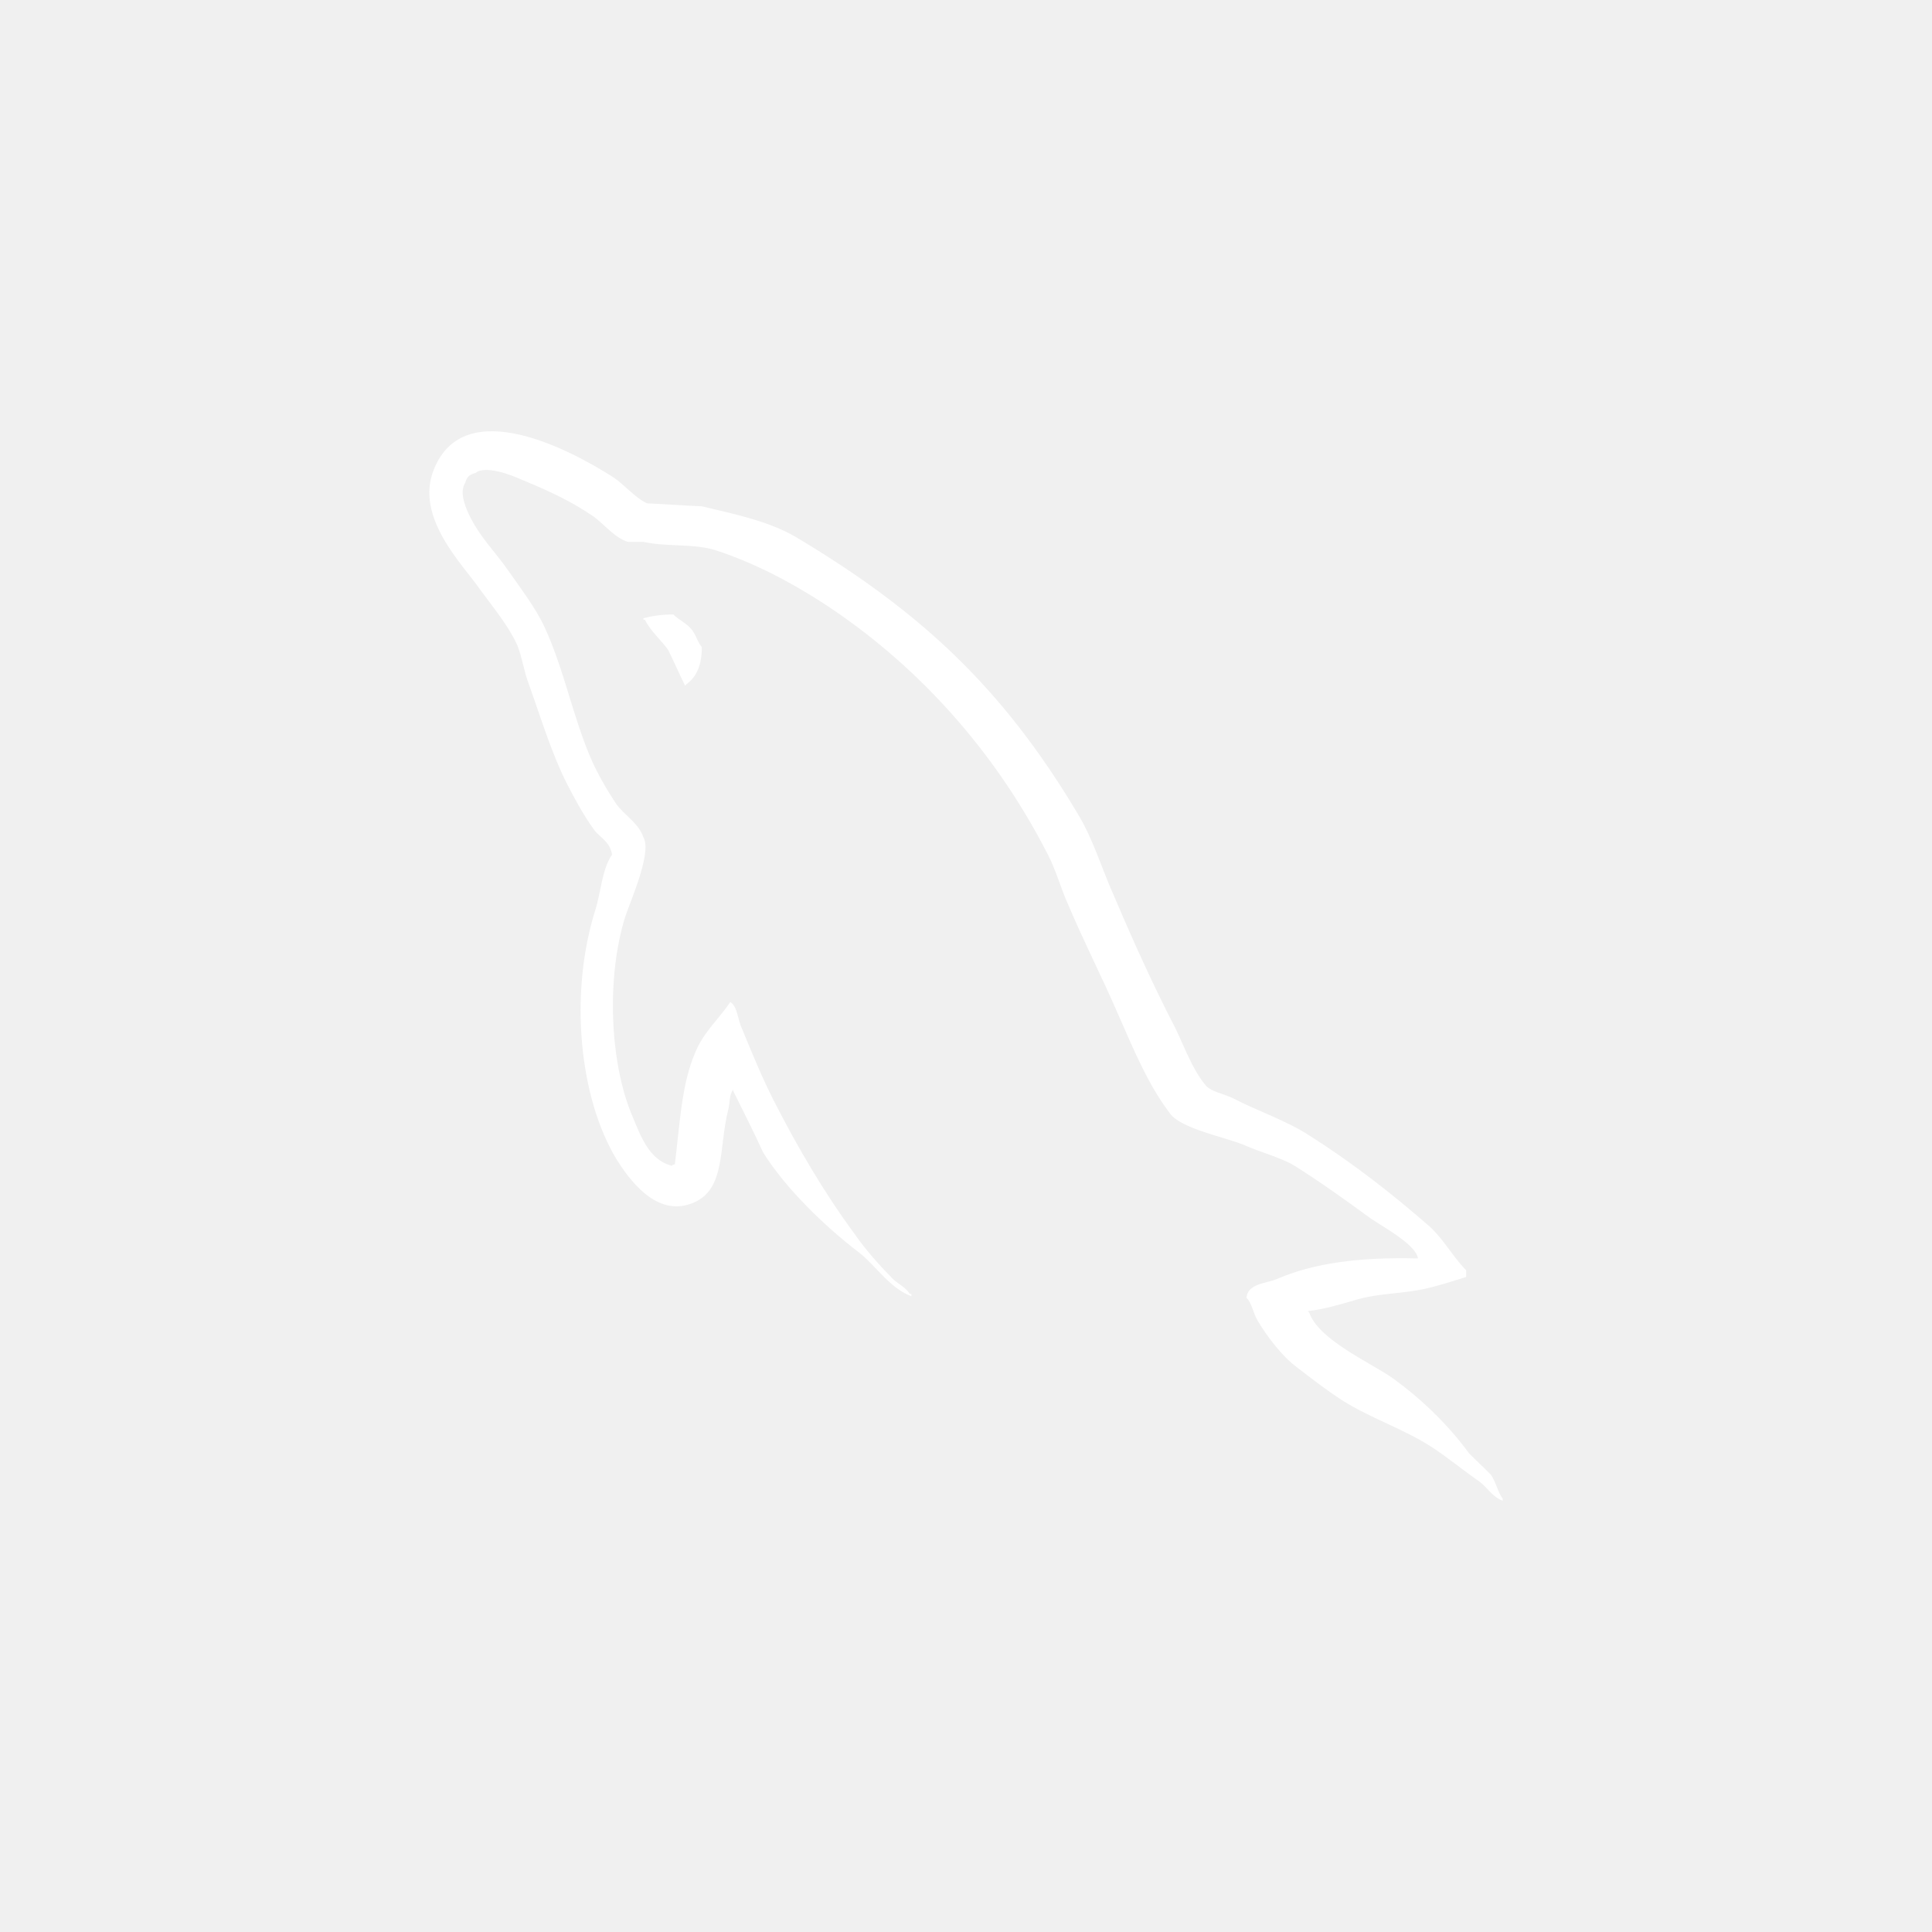
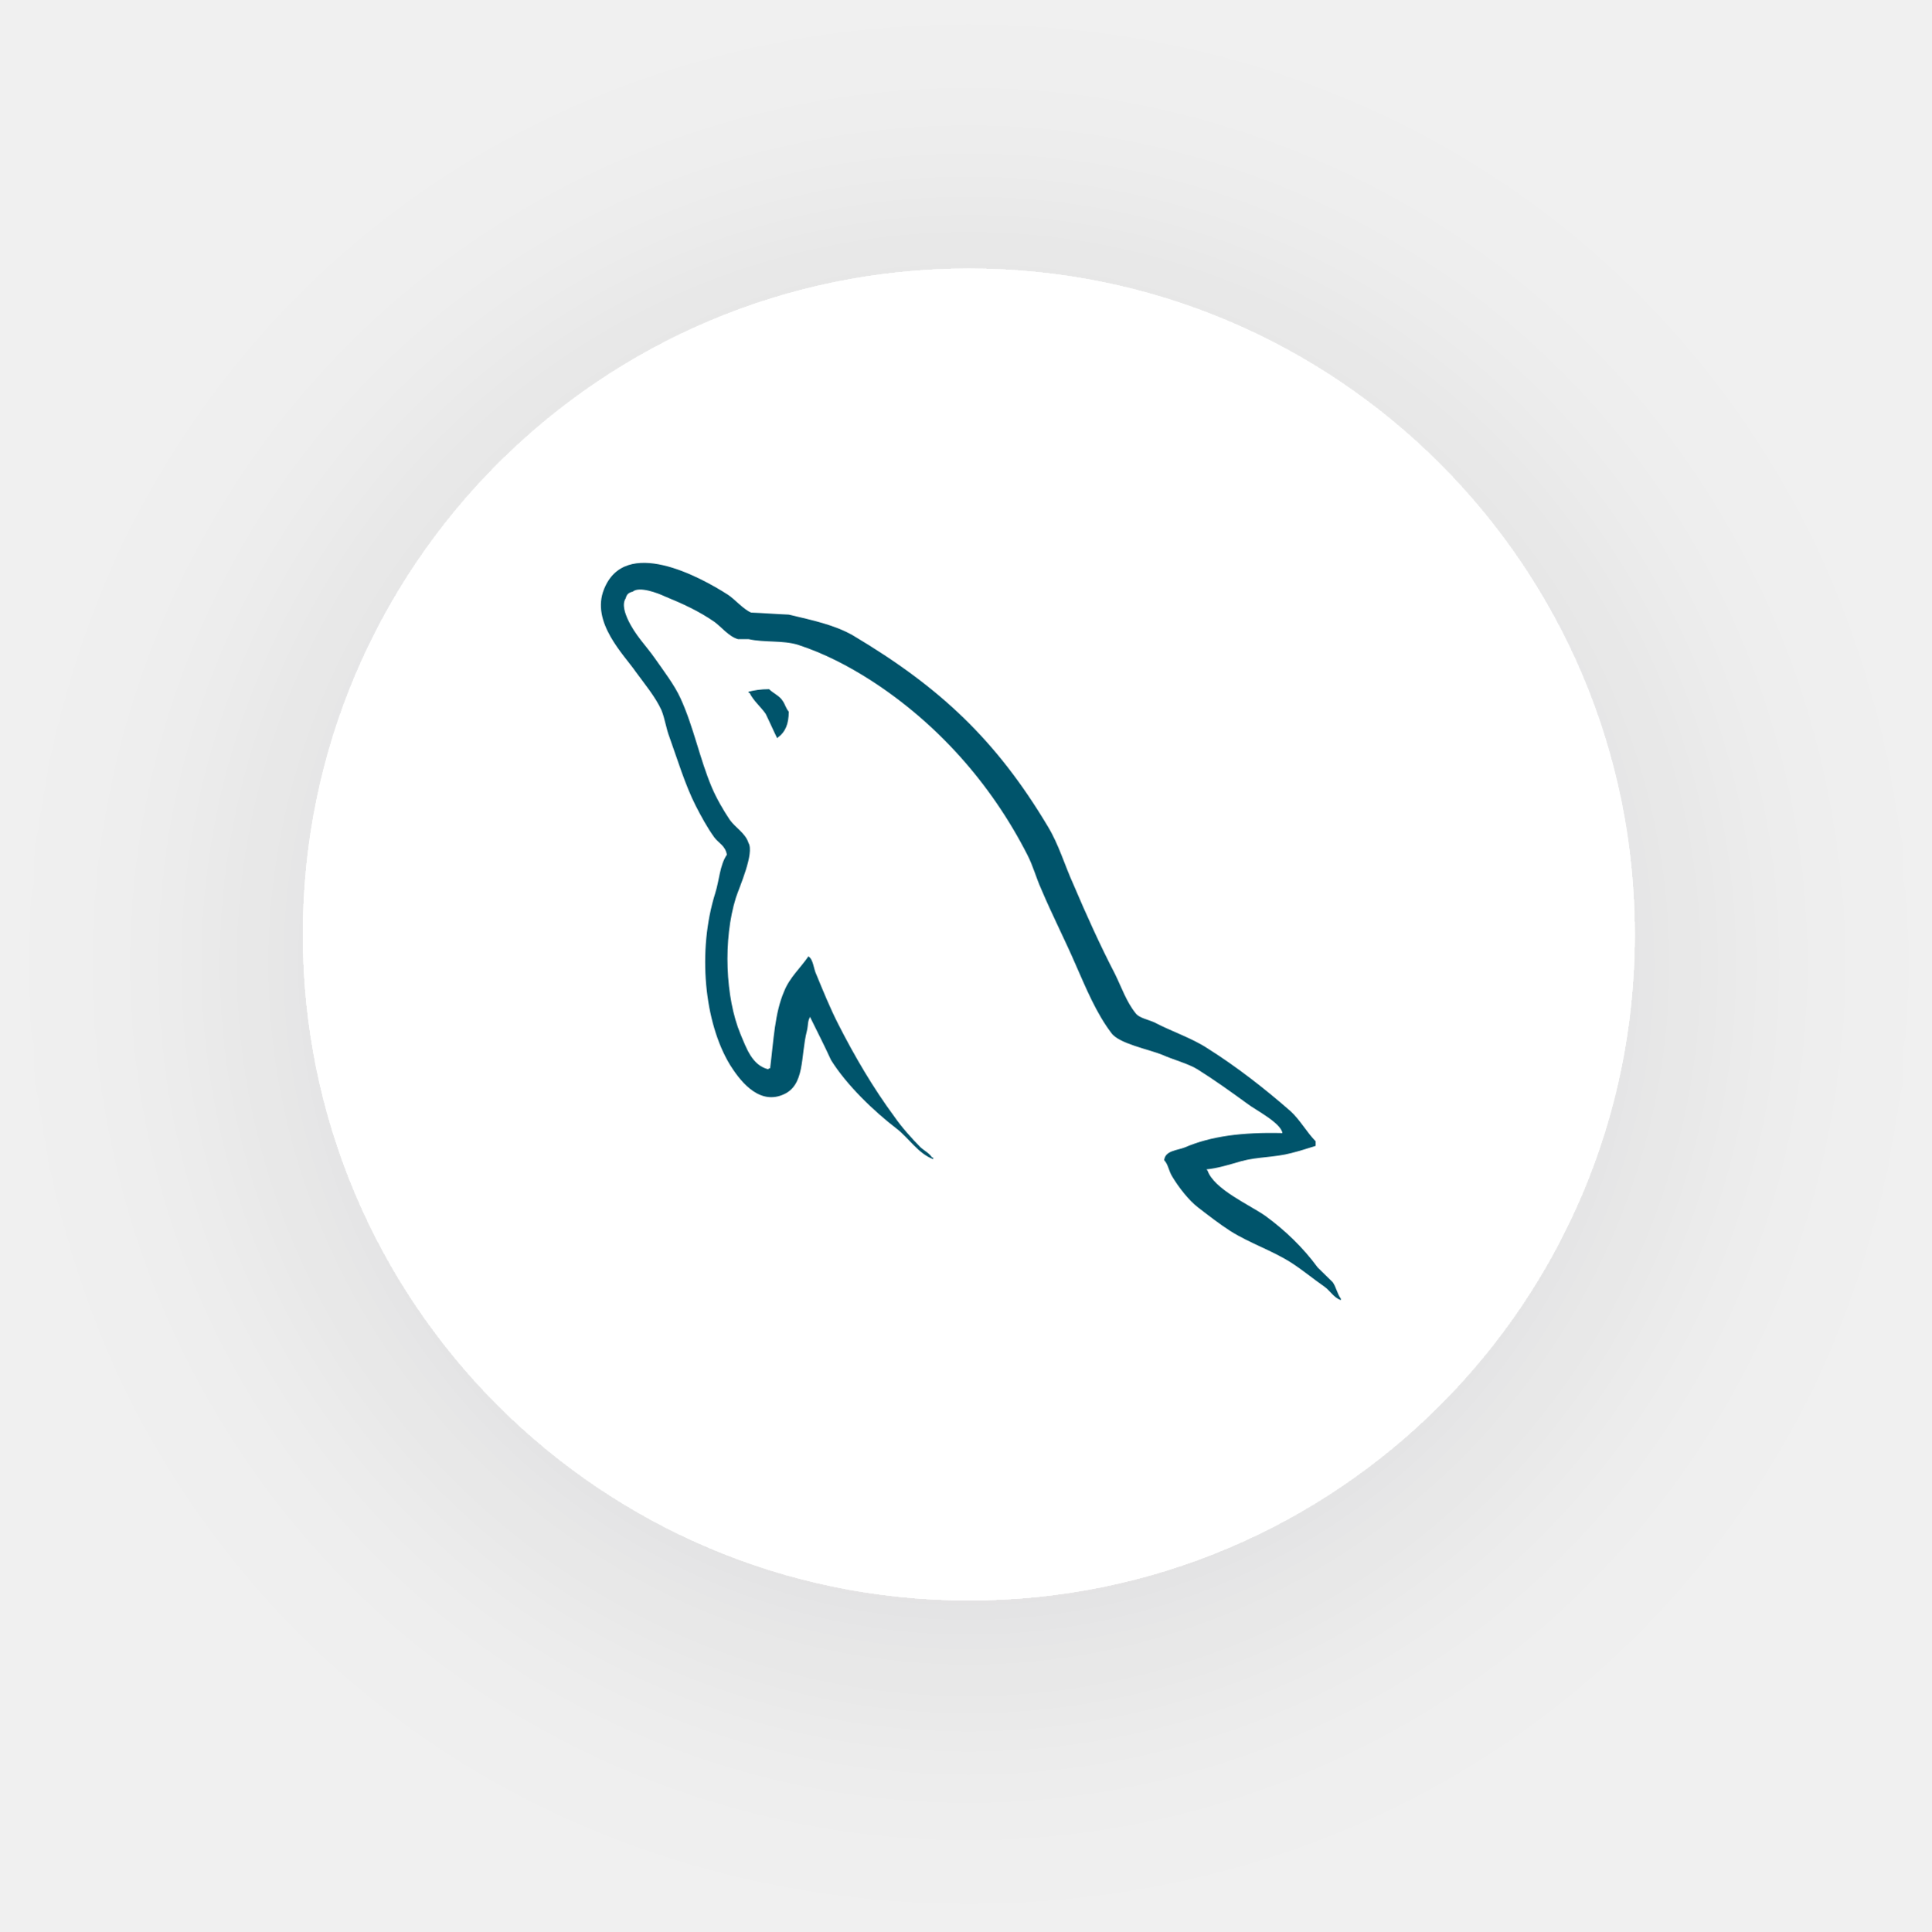
- <svg xmlns="http://www.w3.org/2000/svg" width="180" height="180" viewBox="0 0 180 180" fill="none">
-   <path d="M132.11 117.246C126.67 117.108 122.453 117.66 118.916 119.179C117.896 119.593 116.263 119.593 116.127 120.905C116.671 121.457 116.739 122.355 117.216 123.114C118.033 124.495 119.46 126.359 120.752 127.326C122.18 128.43 123.609 129.534 125.105 130.501C127.758 132.158 130.75 133.124 133.335 134.782C134.832 135.747 136.327 136.991 137.823 138.026C138.572 138.578 139.047 139.476 140 139.821V139.614C139.523 138.993 139.387 138.095 138.912 137.405C138.232 136.714 137.551 136.093 136.871 135.403C134.899 132.711 132.451 130.363 129.798 128.43C127.622 126.911 122.86 124.84 121.977 122.285C121.977 122.285 121.908 122.217 121.841 122.148C123.337 122.01 125.105 121.457 126.534 121.043C128.846 120.421 130.954 120.56 133.335 119.938C134.423 119.662 135.511 119.317 136.599 118.972V118.351C135.375 117.108 134.491 115.451 133.199 114.277C129.73 111.239 125.921 108.271 121.977 105.785C119.868 104.405 117.147 103.507 114.903 102.334C114.087 101.919 112.727 101.712 112.251 101.022C111.026 99.503 110.346 97.501 109.462 95.706C107.49 91.908 105.585 87.697 103.885 83.694C102.661 81.001 101.913 78.308 100.416 75.823C93.411 64.087 85.794 56.976 74.096 50.002C71.579 48.553 68.586 47.931 65.39 47.172C63.69 47.103 61.989 46.965 60.289 46.896C59.201 46.412 58.112 45.101 57.16 44.48C53.284 41.994 43.286 36.609 40.429 43.72C38.593 48.208 43.15 52.626 44.714 54.905C45.871 56.492 47.366 58.287 48.183 60.082C48.659 61.255 48.794 62.499 49.271 63.741C50.359 66.778 51.379 70.162 52.808 72.993C53.556 74.442 54.372 75.961 55.324 77.273C55.868 78.032 56.82 78.377 57.025 79.62C56.073 81.001 56.004 83.072 55.46 84.798C53.011 92.599 53.964 102.265 57.432 107.995C58.52 109.72 61.105 113.518 64.574 112.068C67.635 110.825 66.954 106.89 67.838 103.438C68.043 102.609 67.907 102.057 68.314 101.505V101.644C69.267 103.576 70.219 105.441 71.103 107.374C73.211 110.756 76.884 114.277 79.944 116.625C81.577 117.867 82.869 120.007 84.91 120.767V120.559H84.773C84.365 119.938 83.753 119.662 83.209 119.178C81.985 117.936 80.624 116.417 79.673 115.036C76.817 111.17 74.299 106.89 72.055 102.471C70.967 100.332 70.014 97.984 69.131 95.844C68.722 95.015 68.722 93.773 68.042 93.359C67.022 94.877 65.526 96.189 64.778 98.053C63.486 101.022 63.35 104.681 62.873 108.477C62.601 108.547 62.737 108.477 62.601 108.616C60.425 108.063 59.677 105.785 58.86 103.852C56.82 98.951 56.48 91.08 58.248 85.419C58.725 83.969 60.765 79.413 59.949 78.032C59.541 76.72 58.18 75.961 57.432 74.925C56.548 73.614 55.596 71.957 54.984 70.507C53.351 66.641 52.535 62.36 50.767 58.494C49.951 56.699 48.523 54.836 47.366 53.178C46.074 51.315 44.646 50.002 43.626 47.793C43.286 47.034 42.809 45.791 43.354 44.963C43.49 44.41 43.761 44.204 44.306 44.066C45.19 43.306 47.707 44.272 48.59 44.687C51.107 45.721 53.215 46.689 55.324 48.139C56.276 48.829 57.296 50.141 58.52 50.486H59.949C62.125 50.969 64.573 50.624 66.614 51.245C70.219 52.419 73.483 54.145 76.408 56.009C85.318 61.739 92.662 69.886 97.628 79.62C98.444 81.207 98.784 82.658 99.532 84.314C100.961 87.697 102.729 91.149 104.157 94.463C105.585 97.707 106.945 101.022 108.986 103.714C110.006 105.164 114.087 105.924 115.923 106.683C117.284 107.304 119.392 107.857 120.616 108.616C122.928 110.065 125.241 111.723 127.417 113.31C128.506 114.139 131.906 115.865 132.11 117.246V117.246Z" fill="white" />
-   <path d="M62.736 57.251C61.58 57.251 60.764 57.39 59.948 57.597V57.735H60.084C60.629 58.839 61.58 59.599 62.26 60.565C62.805 61.669 63.281 62.775 63.825 63.879C63.893 63.81 63.961 63.741 63.961 63.741C64.913 63.05 65.389 61.946 65.389 60.289C64.981 59.806 64.913 59.323 64.573 58.839C64.165 58.149 63.281 57.804 62.736 57.251V57.251Z" fill="white" />
+ <svg xmlns="http://www.w3.org/2000/svg" width="261" height="261" viewBox="0 0 261 261" fill="none">
+   <g filter="url(#filter0_d_30_923)">
+     <rect x="40.933" y="36.297" width="180" height="180" rx="90" fill="white" />
+     <rect x="41.433" y="36.797" width="179" height="179" rx="89.5" stroke="white" />
+   </g>
+   <path d="M173.319 153.136C167.879 152.999 163.662 153.551 160.125 155.07C159.105 155.484 157.472 155.484 157.336 156.796C157.88 157.348 157.948 158.246 158.424 159.005C159.242 160.385 160.669 162.25 161.961 163.217C163.389 164.321 164.818 165.425 166.314 166.392C168.966 168.049 171.959 169.015 174.544 170.672C176.041 171.638 177.536 172.882 179.032 173.917C179.781 174.469 180.256 175.367 181.209 175.712V175.505C180.732 174.883 180.596 173.986 180.121 173.296C179.441 172.605 178.76 171.984 178.08 171.293C176.108 168.601 173.66 166.254 171.007 164.321C168.831 162.802 164.069 160.731 163.186 158.176C163.186 158.176 163.117 158.108 163.049 158.039C164.546 157.901 166.314 157.348 167.743 156.934C170.055 156.312 172.163 156.451 174.544 155.829C175.632 155.553 176.72 155.208 177.808 154.863V154.242C176.584 152.999 175.7 151.342 174.408 150.168C170.939 147.13 167.13 144.162 163.186 141.676C161.077 140.295 158.356 139.398 156.112 138.224C155.296 137.81 153.936 137.603 153.46 136.913C152.235 135.394 151.555 133.392 150.671 131.597C148.699 127.799 146.794 123.588 145.094 119.584C143.87 116.892 143.122 114.199 141.625 111.714C134.62 99.977 127.003 92.866 115.305 85.893C112.788 84.444 109.795 83.822 106.599 83.063C104.899 82.994 103.198 82.856 101.498 82.787C100.41 82.303 99.321 80.992 98.369 80.37C94.493 77.885 84.495 72.5 81.638 79.611C79.802 84.098 84.359 88.517 85.923 90.796C87.08 92.383 88.575 94.178 89.392 95.973C89.868 97.146 90.003 98.39 90.48 99.632C91.568 102.669 92.588 106.053 94.017 108.884C94.765 110.333 95.581 111.852 96.533 113.164C97.077 113.923 98.029 114.268 98.234 115.511C97.282 116.892 97.213 118.963 96.669 120.689C94.22 128.49 95.173 138.155 98.641 143.885C99.729 145.611 102.314 149.409 105.783 147.959C108.843 146.716 108.163 142.781 109.047 139.329C109.252 138.5 109.116 137.948 109.523 137.396V137.534C110.476 139.467 111.427 141.332 112.312 143.264C114.42 146.647 118.093 150.168 121.153 152.516C122.786 153.758 124.078 155.898 126.119 156.658V156.45H125.982C125.574 155.829 124.962 155.553 124.418 155.069C123.194 153.827 121.833 152.308 120.882 150.927C118.025 147.061 115.508 142.781 113.264 138.362C112.176 136.223 111.223 133.875 110.34 131.735C109.931 130.906 109.931 129.664 109.251 129.25C108.231 130.768 106.735 132.08 105.987 133.944C104.695 136.913 104.559 140.572 104.082 144.368C103.81 144.438 103.946 144.368 103.81 144.507C101.634 143.954 100.886 141.676 100.069 139.743C98.029 134.842 97.689 126.971 99.457 121.31C99.934 119.86 101.974 115.304 101.158 113.923C100.75 112.611 99.389 111.852 98.641 110.816C97.757 109.505 96.805 107.848 96.193 106.398C94.56 102.532 93.744 98.251 91.976 94.385C91.16 92.59 89.732 90.726 88.575 89.069C87.283 87.206 85.855 85.893 84.835 83.684C84.495 82.925 84.018 81.682 84.563 80.854C84.699 80.301 84.97 80.094 85.515 79.956C86.399 79.197 88.916 80.163 89.799 80.578C92.316 81.612 94.424 82.58 96.533 84.029C97.485 84.72 98.505 86.032 99.729 86.377H101.158C103.334 86.86 105.782 86.515 107.823 87.136C111.428 88.309 114.692 90.036 117.617 91.9C126.527 97.63 133.871 105.776 138.837 115.511C139.653 117.098 139.993 118.549 140.741 120.205C142.17 123.588 143.938 127.04 145.366 130.354C146.794 133.598 148.154 136.913 150.195 139.605C151.215 141.055 155.296 141.814 157.132 142.574C158.493 143.195 160.601 143.748 161.825 144.507C164.137 145.956 166.45 147.614 168.626 149.201C169.715 150.03 173.115 151.756 173.319 153.136V153.136Z" fill="#00546B" />
+   <path d="M103.945 93.142C102.789 93.142 101.973 93.281 101.157 93.487V93.626H101.293C101.838 94.73 102.789 95.49 103.469 96.456C104.014 97.56 104.489 98.665 105.034 99.77C105.102 99.701 105.17 99.632 105.17 99.632C106.122 98.941 106.598 97.837 106.598 96.18C106.19 95.697 106.122 95.214 105.782 94.73C105.374 94.039 104.489 93.695 103.945 93.142V93.142Z" fill="#00546B" />
+   <defs>
+     <filter id="filter0_d_30_923" x="0.933" y="0.297" width="260" height="260" filterUnits="userSpaceOnUse" color-interpolation-filters="sRGB">
+       <feFlood flood-opacity="0" result="BackgroundImageFix" />
+       <feColorMatrix in="SourceAlpha" type="matrix" values="0 0 0 0 0 0 0 0 0 0 0 0 0 0 0 0 0 0 127 0" result="hardAlpha" />
+       <feOffset dy="4" />
+       <feGaussianBlur stdDeviation="20" />
+       <feComposite in2="hardAlpha" operator="out" />
+       <feColorMatrix type="matrix" values="0 0 0 0 0.037 0 0 0 0 0.035 0 0 0 0 0.048 0 0 0 0.1 0" />
+       <feBlend mode="normal" in2="BackgroundImageFix" result="effect1_dropShadow_30_923" />
+       <feBlend mode="normal" in="SourceGraphic" in2="effect1_dropShadow_30_923" result="shape" />
+     </filter>
+   </defs>
</svg>
